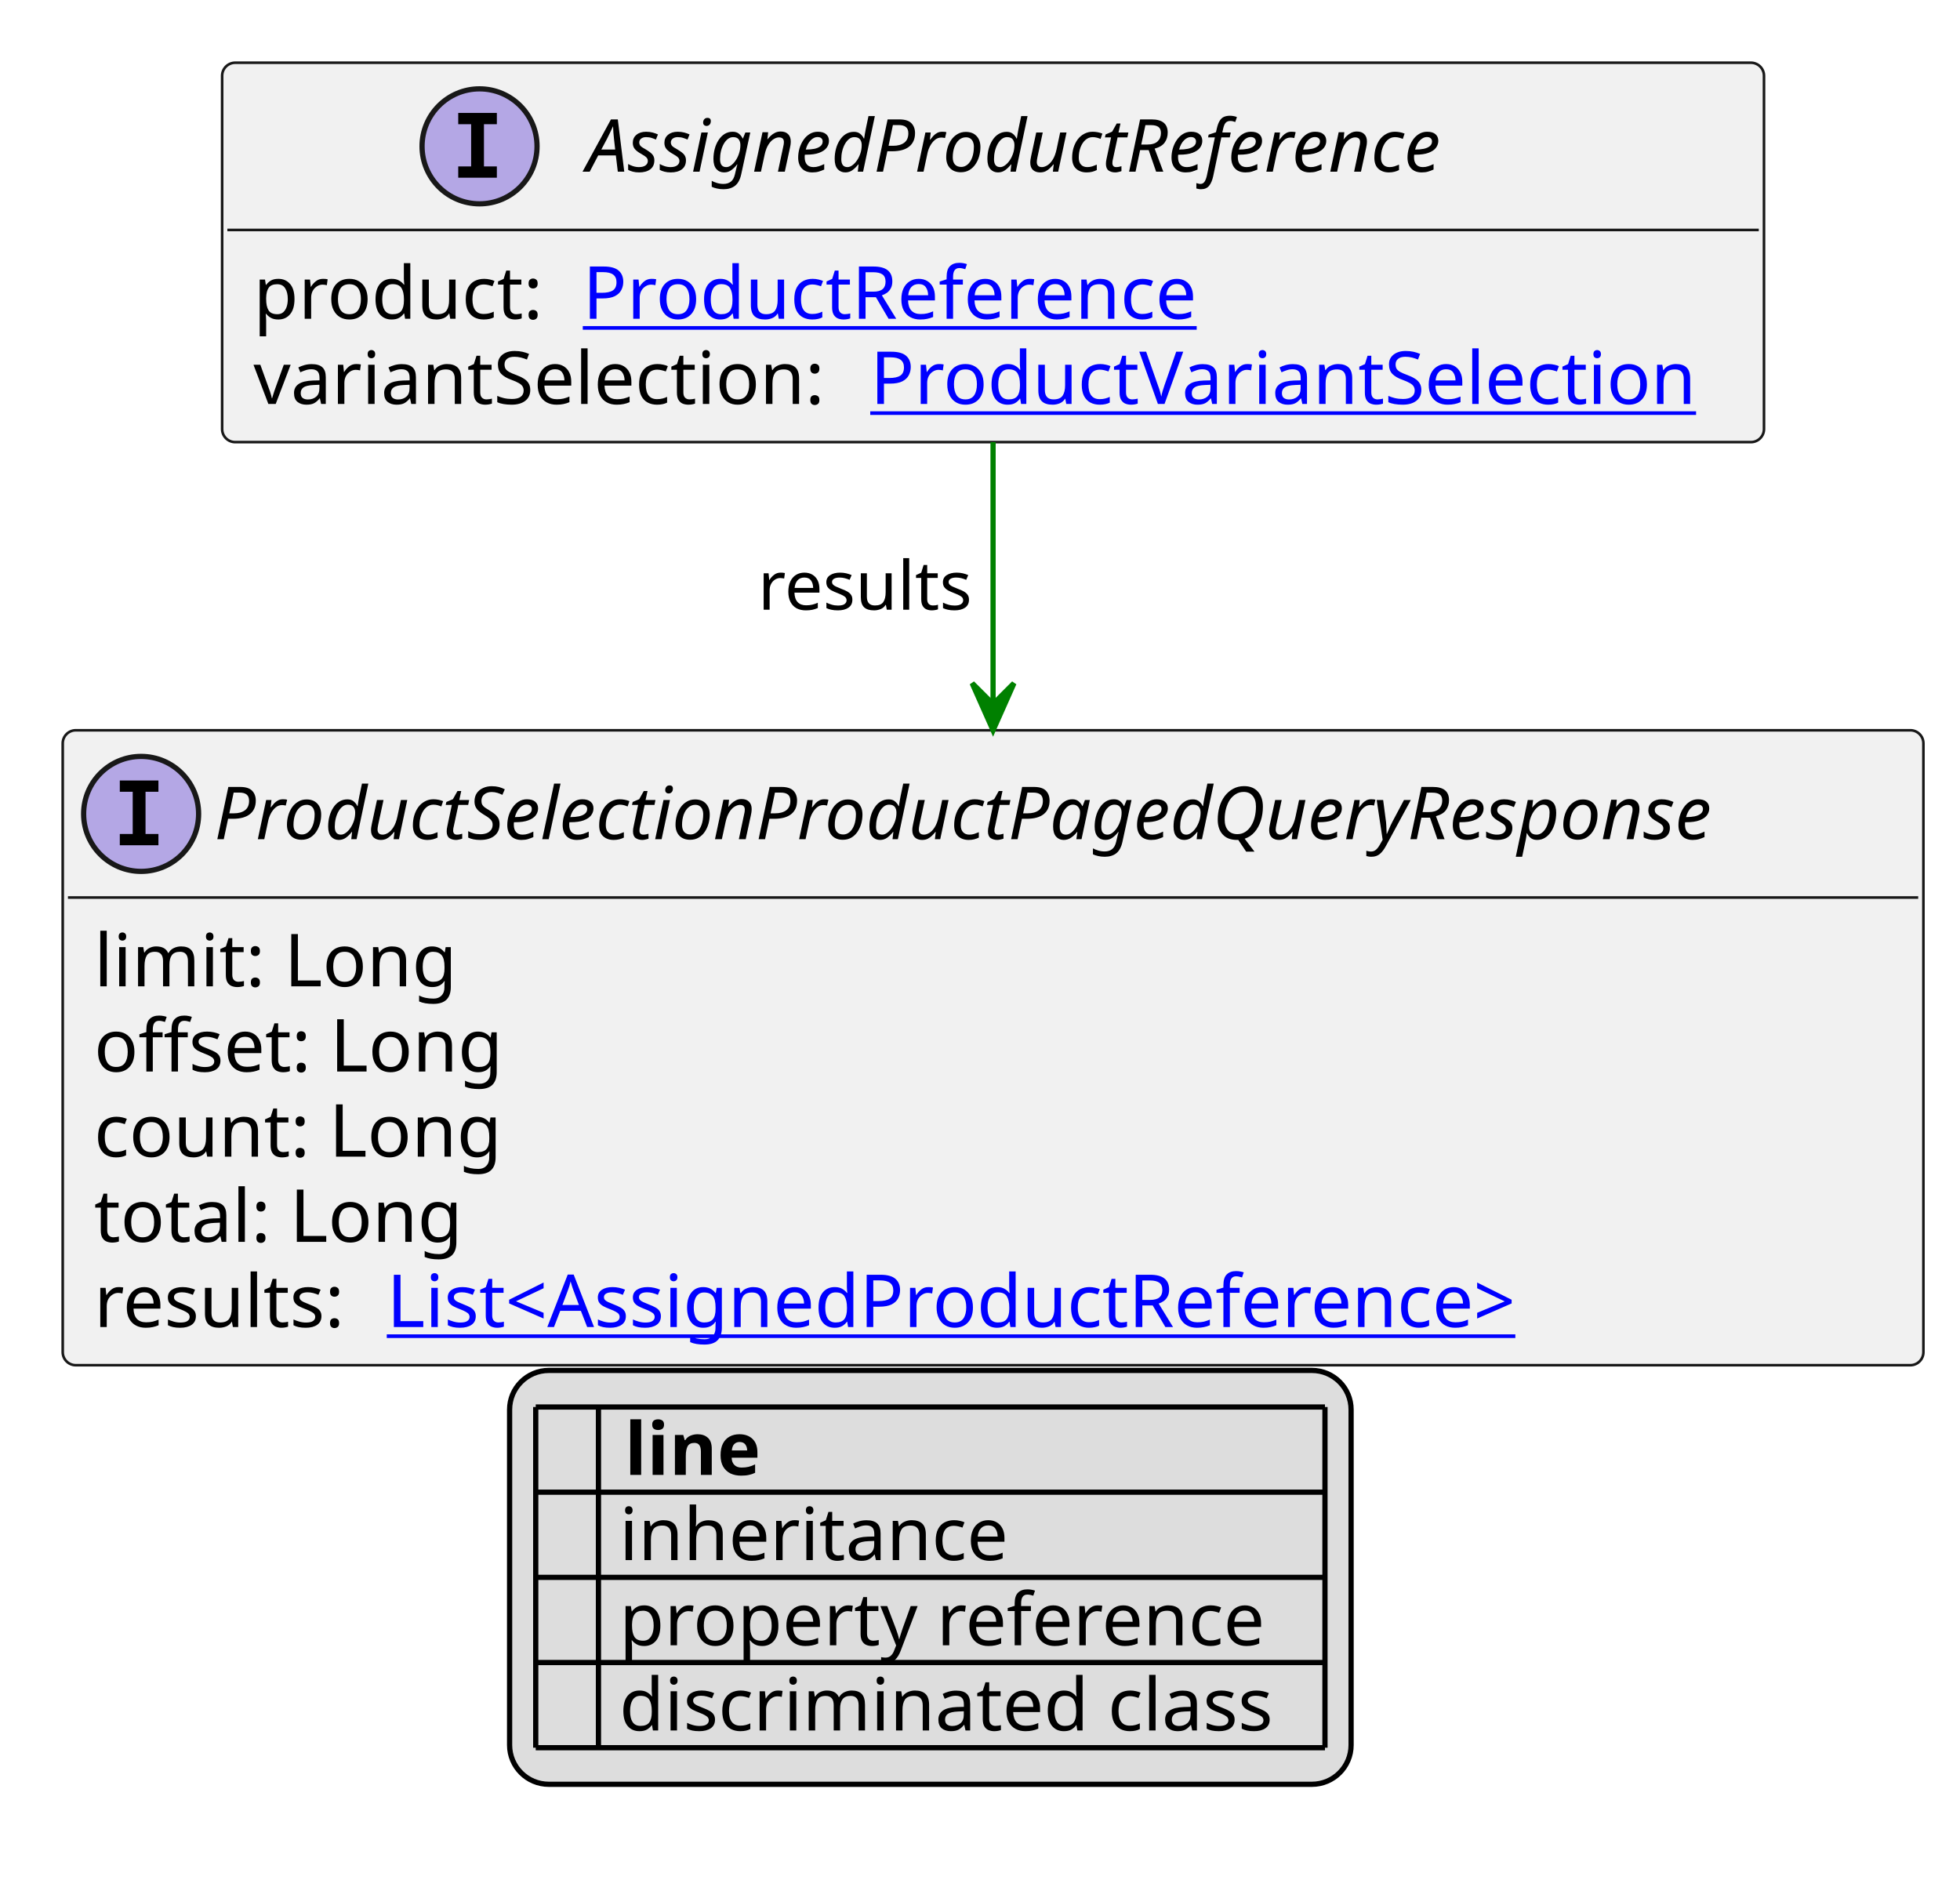
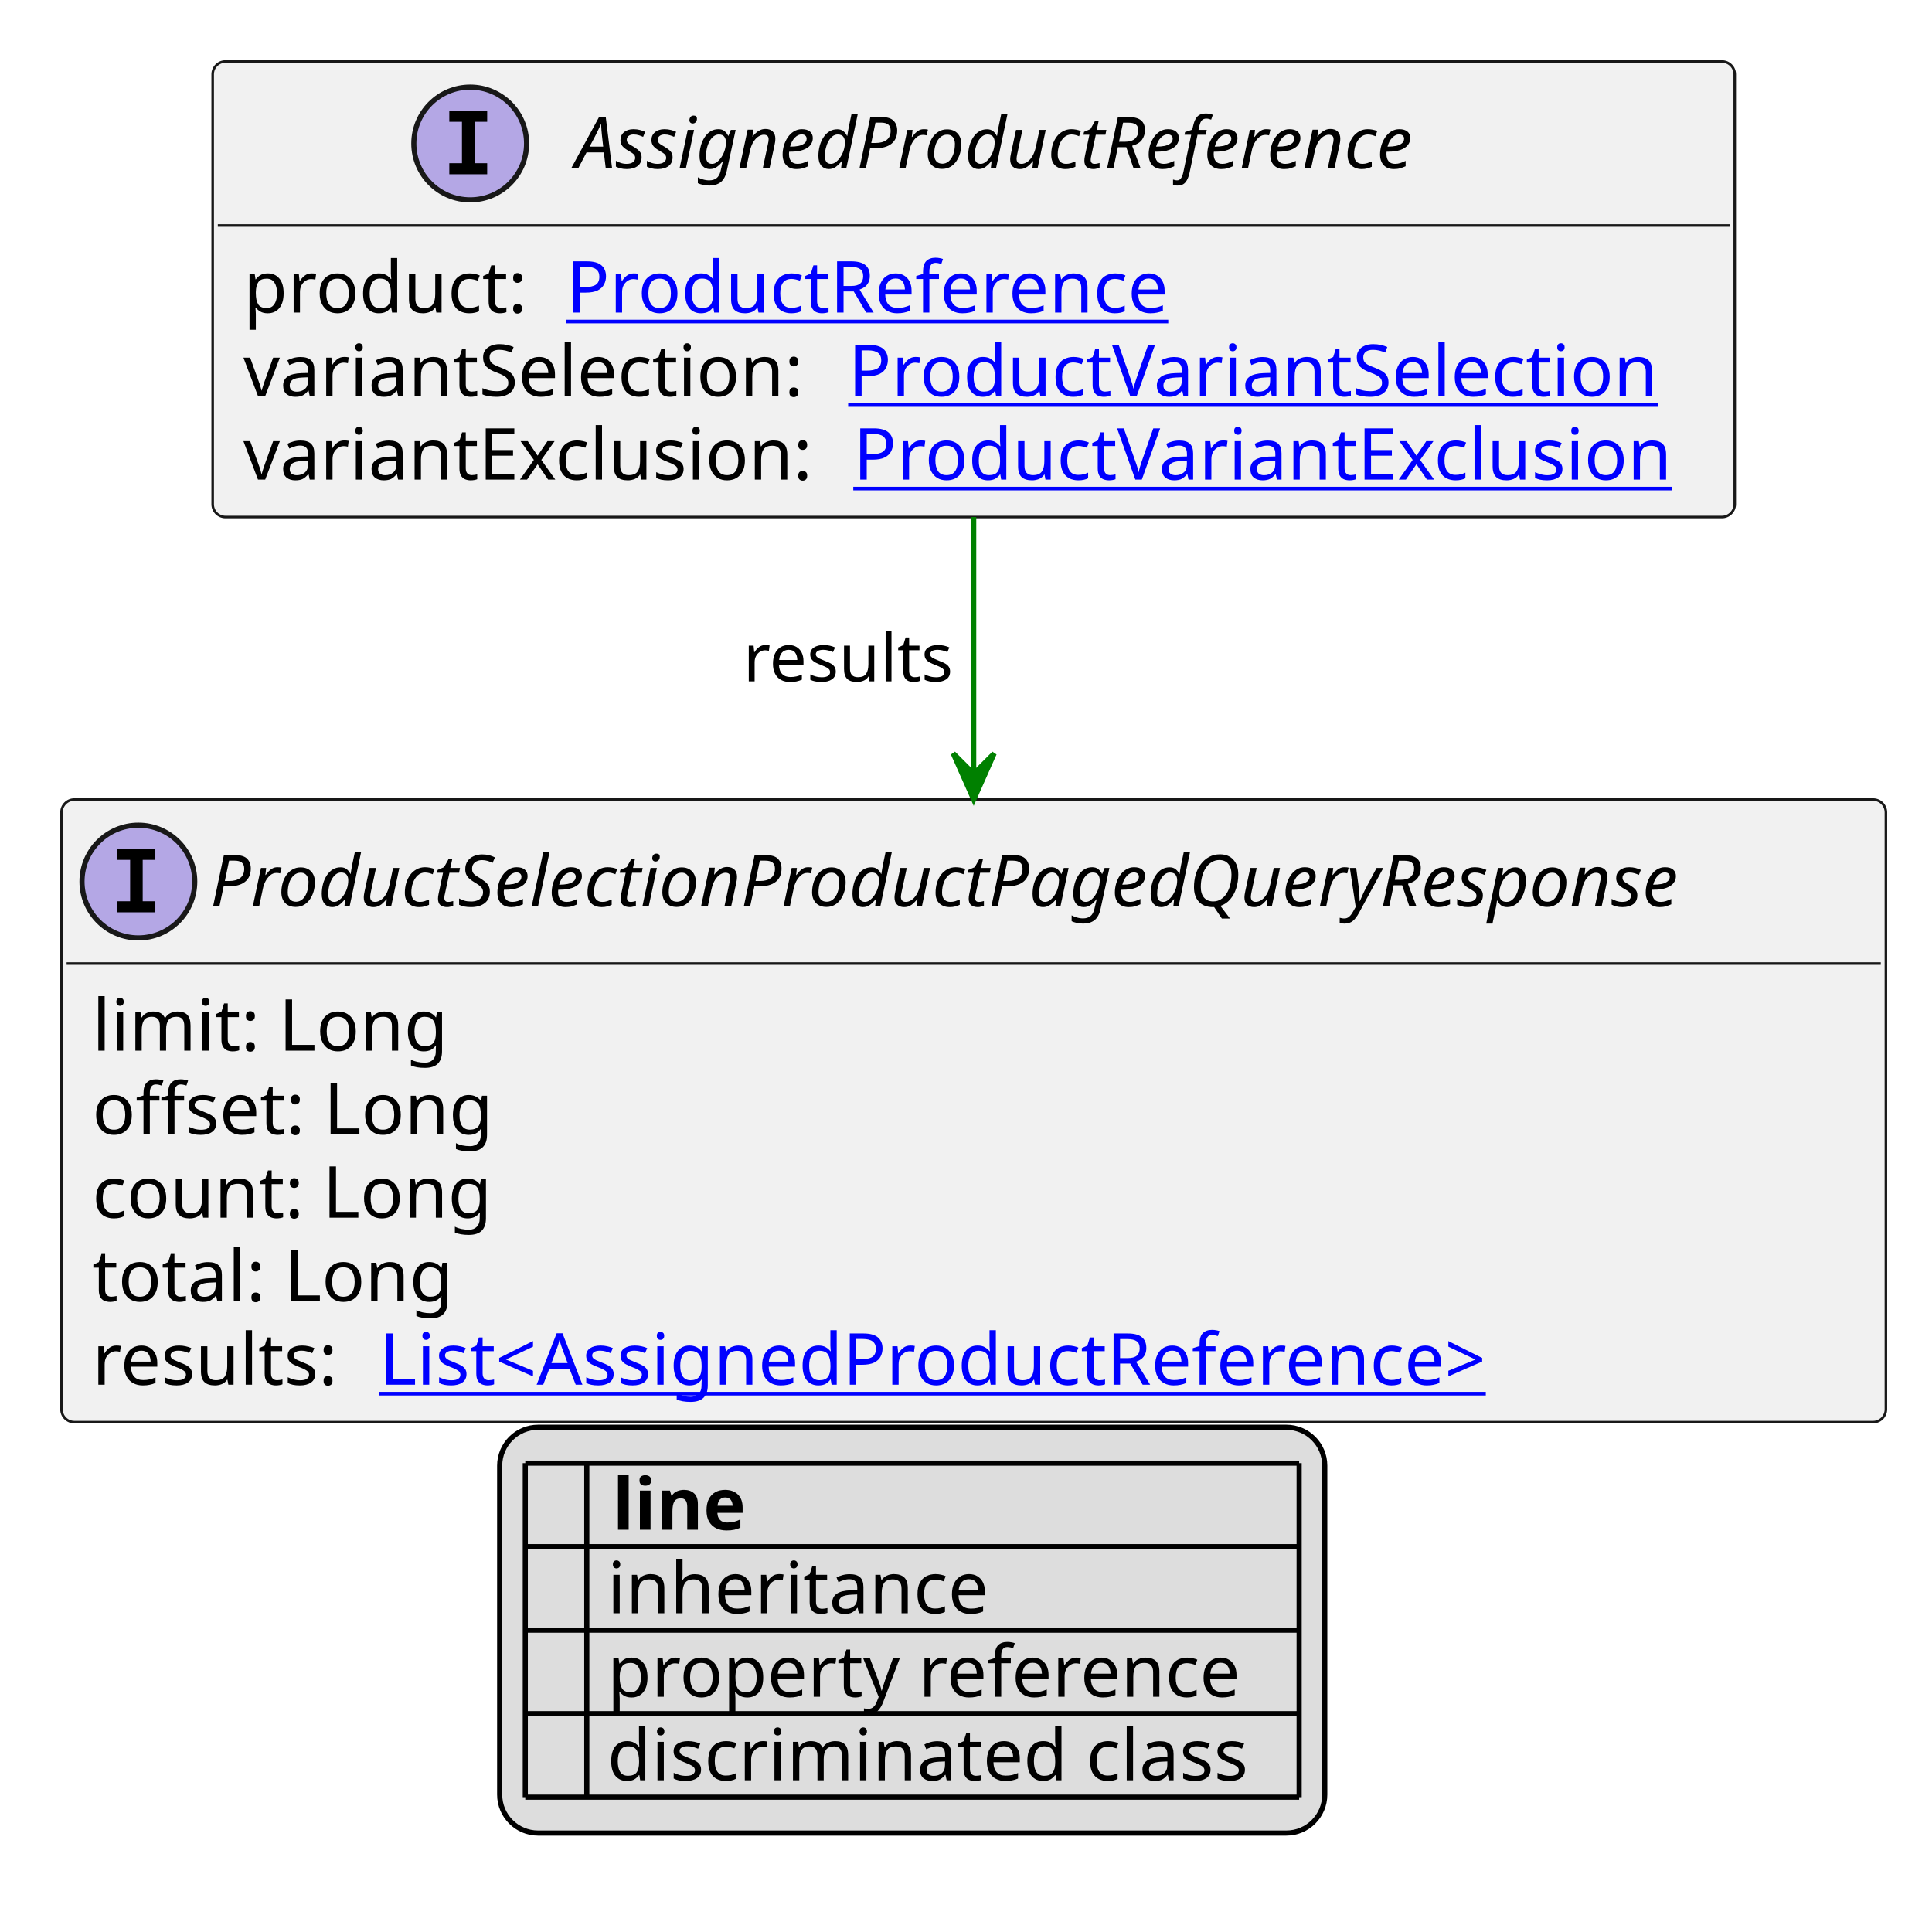
- <svg xmlns="http://www.w3.org/2000/svg" xmlns:xlink="http://www.w3.org/1999/xlink" contentStyleType="text/css" height="361px" preserveAspectRatio="none" style="width:375px;height:361px;background:#FFFFFF;" version="1.1" viewBox="0 0 375 361" width="375px" zoomAndPan="magnify">
+ <svg xmlns="http://www.w3.org/2000/svg" xmlns:xlink="http://www.w3.org/1999/xlink" contentStyleType="text/css" height="377px" preserveAspectRatio="none" style="width:375px;height:377px;background:#FFFFFF;" version="1.1" viewBox="0 0 375 377" width="375px" zoomAndPan="magnify">
  <defs>
-     <filter height="1" id="brtduns1wbgg50" width="1" x="0" y="0">
+     <filter height="1" id="beb7u0r91dpeh0" width="1" x="0" y="0">
      <feFlood flood-color="#000000" result="flood" />
      <feComposite in="SourceGraphic" in2="flood" operator="over" />
    </filter>
-     <filter height="1" id="brtduns1wbgg51" width="1" x="0" y="0">
+     <filter height="1" id="beb7u0r91dpeh1" width="1" x="0" y="0">
      <feFlood flood-color="#008000" result="flood" />
      <feComposite in="SourceGraphic" in2="flood" operator="over" />
    </filter>
-     <filter height="1" id="brtduns1wbgg52" width="1" x="0" y="0">
+     <filter height="1" id="beb7u0r91dpeh2" width="1" x="0" y="0">
      <feFlood flood-color="#0000FF" result="flood" />
      <feComposite in="SourceGraphic" in2="flood" operator="over" />
    </filter>
  </defs>
  <g>
    <a href="AssignedProductReference.svg" target="_top" title="AssignedProductReference.svg" xlink:actuate="onRequest" xlink:href="AssignedProductReference.svg" xlink:show="new" xlink:title="AssignedProductReference.svg" xlink:type="simple">
      <g id="elem_AssignedProductReference">
-         <rect codeLine="10" fill="#F1F1F1" height="72.594" id="AssignedProductReference" rx="2.5" ry="2.5" style="stroke:#181818;stroke-width:0.5;" width="295" x="42.5" y="12" />
+         <rect codeLine="10" fill="#F1F1F1" height="88.891" id="AssignedProductReference" rx="2.5" ry="2.5" style="stroke:#181818;stroke-width:0.5;" width="297" x="41.5" y="12" />
        <ellipse cx="91.75" cy="28" fill="#B4A7E5" rx="11" ry="11" style="stroke:#181818;stroke-width:1.0;" />
        <path d="M87.672,23.766 L87.672,21.609 L95.062,21.609 L95.062,23.766 L92.594,23.766 L92.594,31.844 L95.062,31.844 L95.062,34 L87.672,34 L87.672,31.844 L90.141,31.844 L90.141,23.766 L87.672,23.766 Z " fill="#000000" />
        <text fill="#000000" font-family="sans-serif" font-size="14" font-style="italic" lengthAdjust="spacing" textLength="188" x="112.25" y="32.847">AssignedProductReference</text>
-         <line style="stroke:#181818;stroke-width:0.5;" x1="43.5" x2="336.5" y1="44" y2="44" />
-         <text fill="#000000" font-family="sans-serif" font-size="14" lengthAdjust="spacing" textLength="59" x="48.5" y="60.995">product:</text>
+         <line style="stroke:#181818;stroke-width:0.5;" x1="42.5" x2="337.5" y1="44" y2="44" />
+         <text fill="#000000" font-family="sans-serif" font-size="14" lengthAdjust="spacing" textLength="59" x="47.5" y="60.995">product:</text>
        <a href="ProductReference.svg" target="_top" title="ProductReference.svg" xlink:actuate="onRequest" xlink:href="ProductReference.svg" xlink:show="new" xlink:title="ProductReference.svg" xlink:type="simple">
-           <text fill="#0000FF" font-family="sans-serif" font-size="14" lengthAdjust="spacing" text-decoration="underline" textLength="126" x="111.5" y="60.995">ProductReference</text>
+           <text fill="#0000FF" font-family="sans-serif" font-size="14" lengthAdjust="spacing" text-decoration="underline" textLength="126" x="110.5" y="60.995">ProductReference</text>
        </a>
-         <text fill="#000000" font-family="sans-serif" font-size="14" lengthAdjust="spacing" textLength="114" x="48.5" y="77.292">variantSelection:</text>
+         <text fill="#000000" font-family="sans-serif" font-size="14" lengthAdjust="spacing" textLength="114" x="47.5" y="77.292">variantSelection:</text>
        <a href="ProductVariantSelection.svg" target="_top" title="ProductVariantSelection.svg" xlink:actuate="onRequest" xlink:href="ProductVariantSelection.svg" xlink:show="new" xlink:title="ProductVariantSelection.svg" xlink:type="simple">
-           <text fill="#0000FF" font-family="sans-serif" font-size="14" lengthAdjust="spacing" text-decoration="underline" textLength="165" x="166.5" y="77.292">ProductVariantSelection</text>
+           <text fill="#0000FF" font-family="sans-serif" font-size="14" lengthAdjust="spacing" text-decoration="underline" textLength="165" x="165.5" y="77.292">ProductVariantSelection</text>
+         </a>
+         <text fill="#000000" font-family="sans-serif" font-size="14" lengthAdjust="spacing" textLength="115" x="47.5" y="93.589">variantExclusion:</text>
+         <a href="ProductVariantExclusion.svg" target="_top" title="ProductVariantExclusion.svg" xlink:actuate="onRequest" xlink:href="ProductVariantExclusion.svg" xlink:show="new" xlink:title="ProductVariantExclusion.svg" xlink:type="simple">
+           <text fill="#0000FF" font-family="sans-serif" font-size="14" lengthAdjust="spacing" text-decoration="underline" textLength="166" x="166.5" y="93.589">ProductVariantExclusion</text>
        </a>
      </g>
    </a>
    <a href="ProductSelectionProductPagedQueryResponse.svg" target="_top" title="ProductSelectionProductPagedQueryResponse.svg" xlink:actuate="onRequest" xlink:href="ProductSelectionProductPagedQueryResponse.svg" xlink:show="new" xlink:title="ProductSelectionProductPagedQueryResponse.svg" xlink:type="simple">
      <g id="elem_ProductSelectionProductPagedQueryResponse">
-         <rect codeLine="17" fill="#F1F1F1" height="121.484" id="ProductSelectionProductPagedQueryResponse" rx="2.5" ry="2.5" style="stroke:#181818;stroke-width:0.5;" width="356" x="12" y="139.727" />
-         <ellipse cx="27" cy="155.727" fill="#B4A7E5" rx="11" ry="11" style="stroke:#181818;stroke-width:1.0;" />
-         <path d="M22.922,151.492 L22.922,149.336 L30.312,149.336 L30.312,151.492 L27.844,151.492 L27.844,159.57 L30.312,159.57 L30.312,161.727 L22.922,161.727 L22.922,159.57 L25.391,159.57 L25.391,151.492 L22.922,151.492 Z " fill="#000000" />
-         <text fill="#000000" font-family="sans-serif" font-size="14" font-style="italic" lengthAdjust="spacing" textLength="324" x="41" y="160.573">ProductSelectionProductPagedQueryResponse</text>
-         <line style="stroke:#181818;stroke-width:0.5;" x1="13" x2="367" y1="171.727" y2="171.727" />
-         <text fill="#000000" font-family="sans-serif" font-size="14" lengthAdjust="spacing" textLength="70" x="18" y="188.722">limit: Long</text>
-         <text fill="#000000" font-family="sans-serif" font-size="14" lengthAdjust="spacing" textLength="82" x="18" y="205.019">offset: Long</text>
-         <text fill="#000000" font-family="sans-serif" font-size="14" lengthAdjust="spacing" textLength="83" x="18" y="221.315">count: Long</text>
-         <text fill="#000000" font-family="sans-serif" font-size="14" lengthAdjust="spacing" textLength="73" x="18" y="237.612">total: Long</text>
-         <text fill="#000000" font-family="sans-serif" font-size="14" lengthAdjust="spacing" textLength="52" x="18" y="253.909">results:</text>
+         <rect codeLine="18" fill="#F1F1F1" height="121.484" id="ProductSelectionProductPagedQueryResponse" rx="2.5" ry="2.5" style="stroke:#181818;stroke-width:0.5;" width="356" x="12" y="156.023" />
+         <ellipse cx="27" cy="172.023" fill="#B4A7E5" rx="11" ry="11" style="stroke:#181818;stroke-width:1.0;" />
+         <path d="M22.922,167.789 L22.922,165.633 L30.312,165.633 L30.312,167.789 L27.844,167.789 L27.844,175.867 L30.312,175.867 L30.312,178.023 L22.922,178.023 L22.922,175.867 L25.391,175.867 L25.391,167.789 L22.922,167.789 Z " fill="#000000" />
+         <text fill="#000000" font-family="sans-serif" font-size="14" font-style="italic" lengthAdjust="spacing" textLength="324" x="41" y="176.87">ProductSelectionProductPagedQueryResponse</text>
+         <line style="stroke:#181818;stroke-width:0.5;" x1="13" x2="367" y1="188.023" y2="188.023" />
+         <text fill="#000000" font-family="sans-serif" font-size="14" lengthAdjust="spacing" textLength="70" x="18" y="205.019">limit: Long</text>
+         <text fill="#000000" font-family="sans-serif" font-size="14" lengthAdjust="spacing" textLength="82" x="18" y="221.315">offset: Long</text>
+         <text fill="#000000" font-family="sans-serif" font-size="14" lengthAdjust="spacing" textLength="83" x="18" y="237.612">count: Long</text>
+         <text fill="#000000" font-family="sans-serif" font-size="14" lengthAdjust="spacing" textLength="73" x="18" y="253.909">total: Long</text>
+         <text fill="#000000" font-family="sans-serif" font-size="14" lengthAdjust="spacing" textLength="52" x="18" y="270.206">results:</text>
        <a href="AssignedProductReference.svg" target="_top" title="AssignedProductReference.svg" xlink:actuate="onRequest" xlink:href="AssignedProductReference.svg" xlink:show="new" xlink:title="AssignedProductReference.svg" xlink:type="simple">
-           <text fill="#0000FF" font-family="sans-serif" font-size="14" lengthAdjust="spacing" text-decoration="underline" textLength="237" x="74" y="253.909">List&lt;AssignedProductReference&gt;</text>
+           <text fill="#0000FF" font-family="sans-serif" font-size="14" lengthAdjust="spacing" text-decoration="underline" textLength="237" x="74" y="270.206">List&lt;AssignedProductReference&gt;</text>
        </a>
      </g>
    </a>
-     <line style="stroke:#008000;stroke-width:1.0;" x1="190" x2="190" y1="84.594" y2="139.727" />
-     <polygon fill="#008000" points="190,139.727,194,130.727,190,134.727,186,130.727,190,139.727" style="stroke:#008000;stroke-width:1.0;" />
-     <text fill="#000000" font-family="sans-serif" font-size="13" lengthAdjust="spacing" textLength="43" x="145" y="116.661">results</text>
-     <rect fill="#DDDDDD" height="79.188" id="_legend" rx="7.5" ry="7.5" style="stroke:#000000;stroke-width:1.0;" width="161" x="97.5" y="262.211" />
-     <text fill="#000000" font-family="sans-serif" font-size="14" font-weight="bold" lengthAdjust="spacing" textLength="5" x="102.5" y="282.206"> </text>
-     <text fill="#000000" font-family="sans-serif" font-size="14" font-weight="bold" lengthAdjust="spacing" textLength="28" x="119.5" y="282.206">line</text>
-     <text fill="#000000" filter="url(#brtduns1wbgg50)" font-family="sans-serif" font-size="14" lengthAdjust="spacing" textLength="12" x="102.5" y="298.503">   </text>
-     <text fill="#000000" font-family="sans-serif" font-size="14" lengthAdjust="spacing" textLength="77" x="118.5" y="298.503">inheritance</text>
-     <text fill="#000000" filter="url(#brtduns1wbgg51)" font-family="sans-serif" font-size="14" lengthAdjust="spacing" textLength="12" x="102.5" y="314.8">   </text>
-     <text fill="#000000" font-family="sans-serif" font-size="14" lengthAdjust="spacing" textLength="129" x="118.5" y="314.8">property reference</text>
-     <text fill="#000000" filter="url(#brtduns1wbgg52)" font-family="sans-serif" font-size="14" lengthAdjust="spacing" textLength="12" x="102.5" y="331.097">   </text>
-     <text fill="#000000" font-family="sans-serif" font-size="14" lengthAdjust="spacing" textLength="131" x="118.5" y="331.097">discriminated class</text>
-     <line style="stroke:#000000;stroke-width:1.0;" x1="102.5" x2="253.5" y1="269.211" y2="269.211" />
+     <line style="stroke:#008000;stroke-width:1.0;" x1="190" x2="190" y1="100.891" y2="156.023" />
+     <polygon fill="#008000" points="190,156.023,194,147.023,190,151.023,186,147.023,190,156.023" style="stroke:#008000;stroke-width:1.0;" />
+     <text fill="#000000" font-family="sans-serif" font-size="13" lengthAdjust="spacing" textLength="43" x="145" y="132.958">results</text>
+     <rect fill="#DDDDDD" height="79.188" id="_legend" rx="7.5" ry="7.5" style="stroke:#000000;stroke-width:1.0;" width="161" x="97.5" y="278.508" />
+     <text fill="#000000" font-family="sans-serif" font-size="14" font-weight="bold" lengthAdjust="spacing" textLength="5" x="102.5" y="298.503"> </text>
+     <text fill="#000000" font-family="sans-serif" font-size="14" font-weight="bold" lengthAdjust="spacing" textLength="28" x="119.5" y="298.503">line</text>
+     <text fill="#000000" filter="url(#beb7u0r91dpeh0)" font-family="sans-serif" font-size="14" lengthAdjust="spacing" textLength="12" x="102.5" y="314.8">   </text>
+     <text fill="#000000" font-family="sans-serif" font-size="14" lengthAdjust="spacing" textLength="77" x="118.5" y="314.8">inheritance</text>
+     <text fill="#000000" filter="url(#beb7u0r91dpeh1)" font-family="sans-serif" font-size="14" lengthAdjust="spacing" textLength="12" x="102.5" y="331.097">   </text>
+     <text fill="#000000" font-family="sans-serif" font-size="14" lengthAdjust="spacing" textLength="129" x="118.5" y="331.097">property reference</text>
+     <text fill="#000000" filter="url(#beb7u0r91dpeh2)" font-family="sans-serif" font-size="14" lengthAdjust="spacing" textLength="12" x="102.5" y="347.394">   </text>
+     <text fill="#000000" font-family="sans-serif" font-size="14" lengthAdjust="spacing" textLength="131" x="118.5" y="347.394">discriminated class</text>
    <line style="stroke:#000000;stroke-width:1.0;" x1="102.5" x2="253.5" y1="285.508" y2="285.508" />
    <line style="stroke:#000000;stroke-width:1.0;" x1="102.5" x2="253.5" y1="301.805" y2="301.805" />
    <line style="stroke:#000000;stroke-width:1.0;" x1="102.5" x2="253.5" y1="318.102" y2="318.102" />
    <line style="stroke:#000000;stroke-width:1.0;" x1="102.5" x2="253.5" y1="334.398" y2="334.398" />
-     <line style="stroke:#000000;stroke-width:1.0;" x1="102.5" x2="102.5" y1="269.211" y2="334.398" />
-     <line style="stroke:#000000;stroke-width:1.0;" x1="114.5" x2="114.5" y1="269.211" y2="334.398" />
-     <line style="stroke:#000000;stroke-width:1.0;" x1="253.5" x2="253.5" y1="269.211" y2="334.398" />
+     <line style="stroke:#000000;stroke-width:1.0;" x1="102.5" x2="253.5" y1="350.695" y2="350.695" />
+     <line style="stroke:#000000;stroke-width:1.0;" x1="102.5" x2="102.5" y1="285.508" y2="350.695" />
+     <line style="stroke:#000000;stroke-width:1.0;" x1="114.5" x2="114.5" y1="285.508" y2="350.695" />
+     <line style="stroke:#000000;stroke-width:1.0;" x1="253.5" x2="253.5" y1="285.508" y2="350.695" />
  </g>
</svg>
